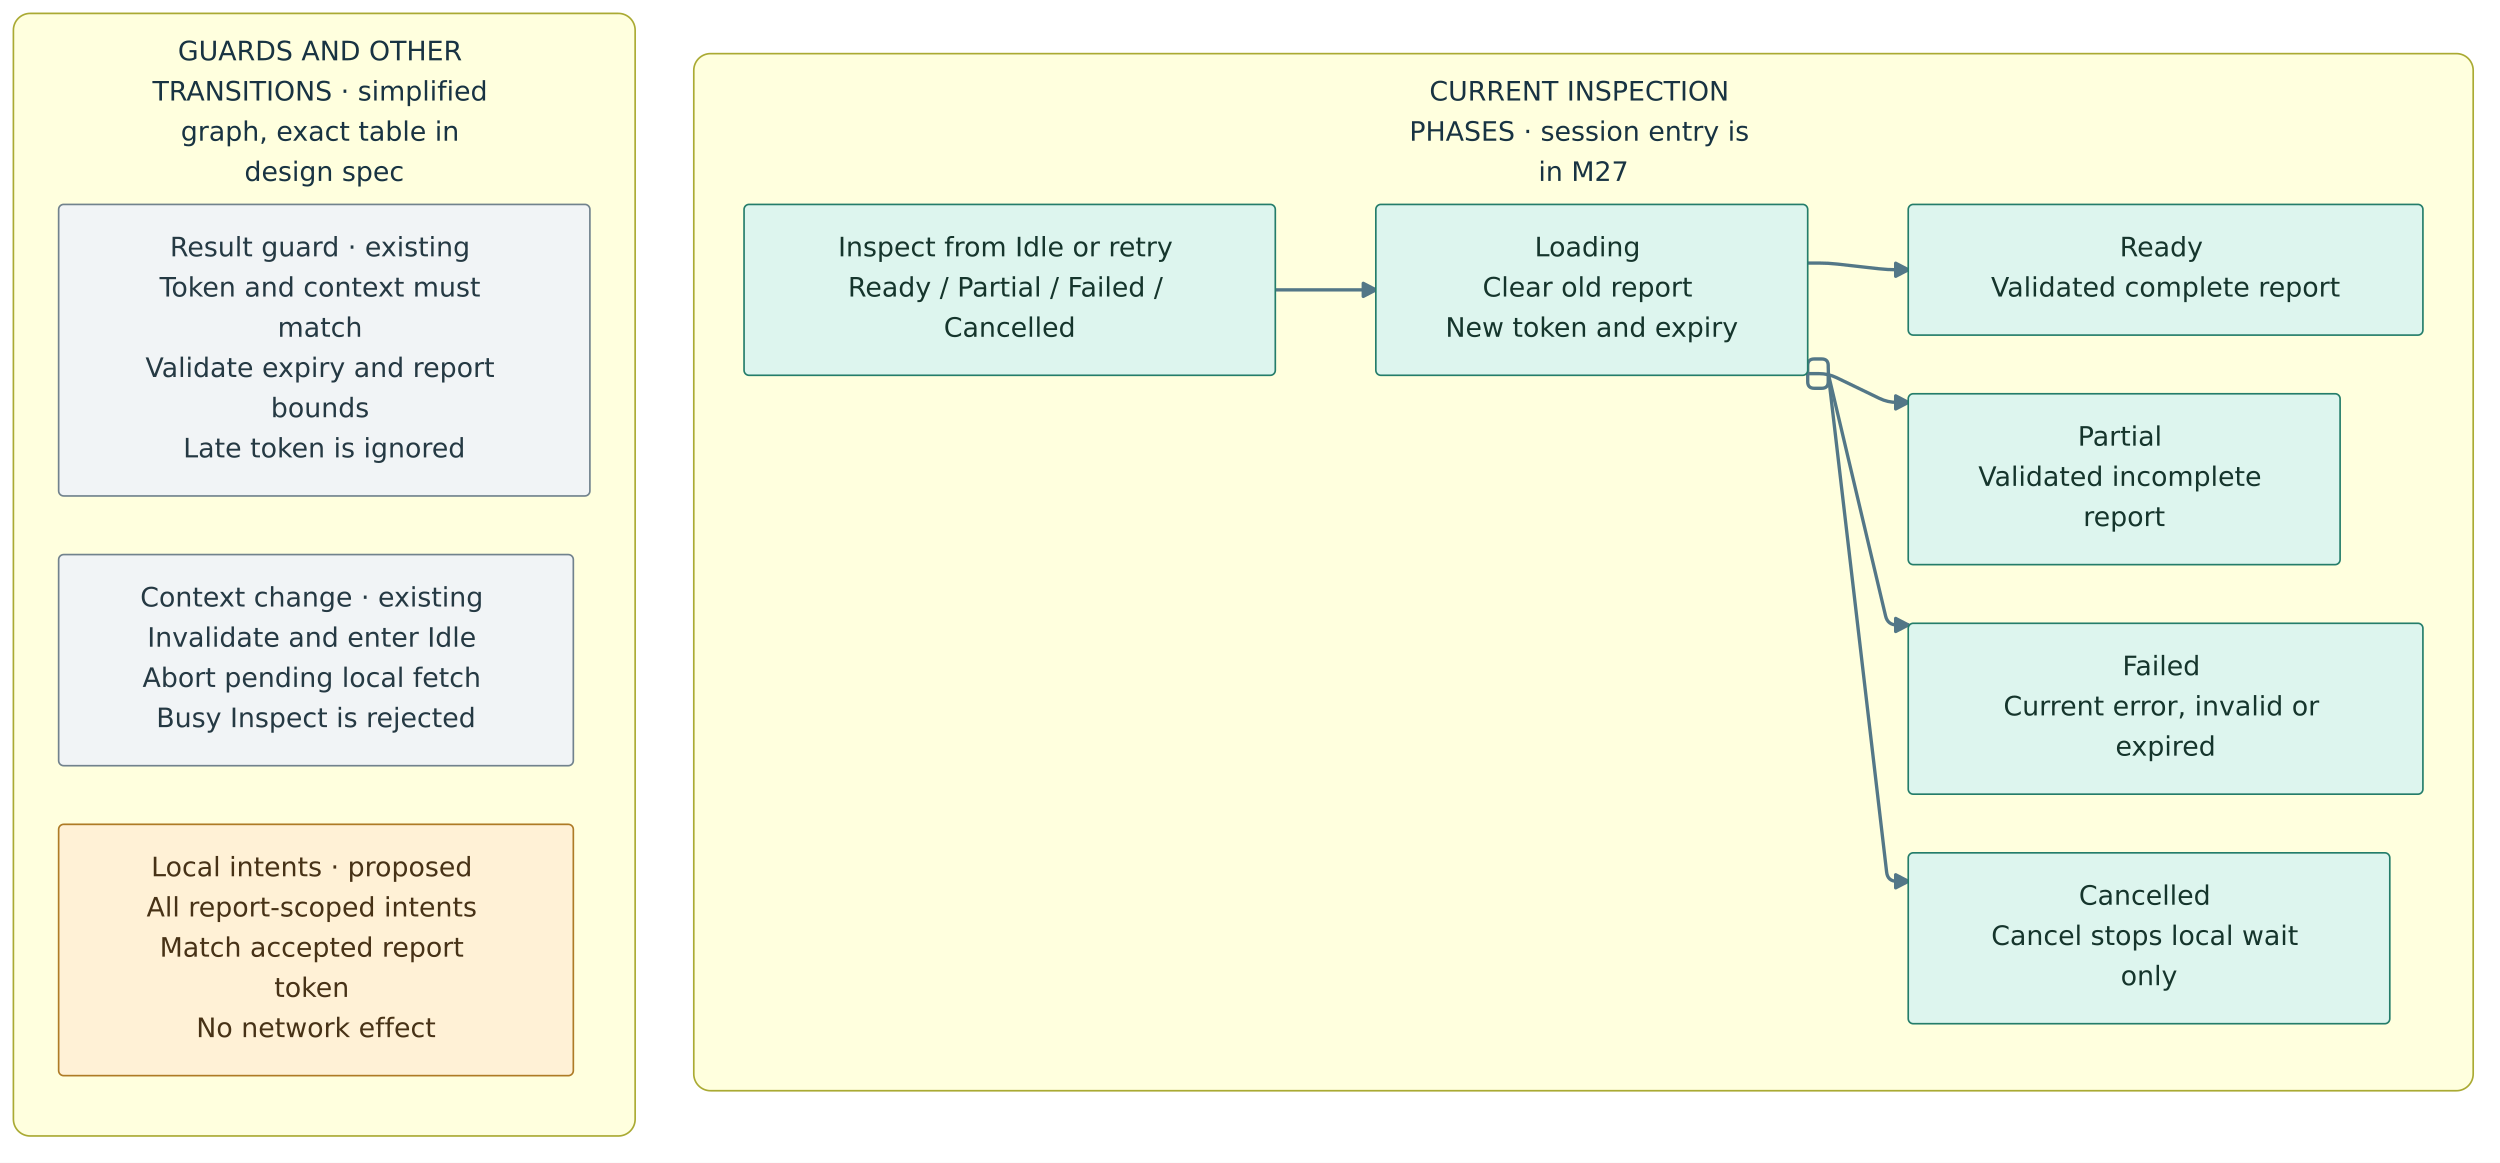
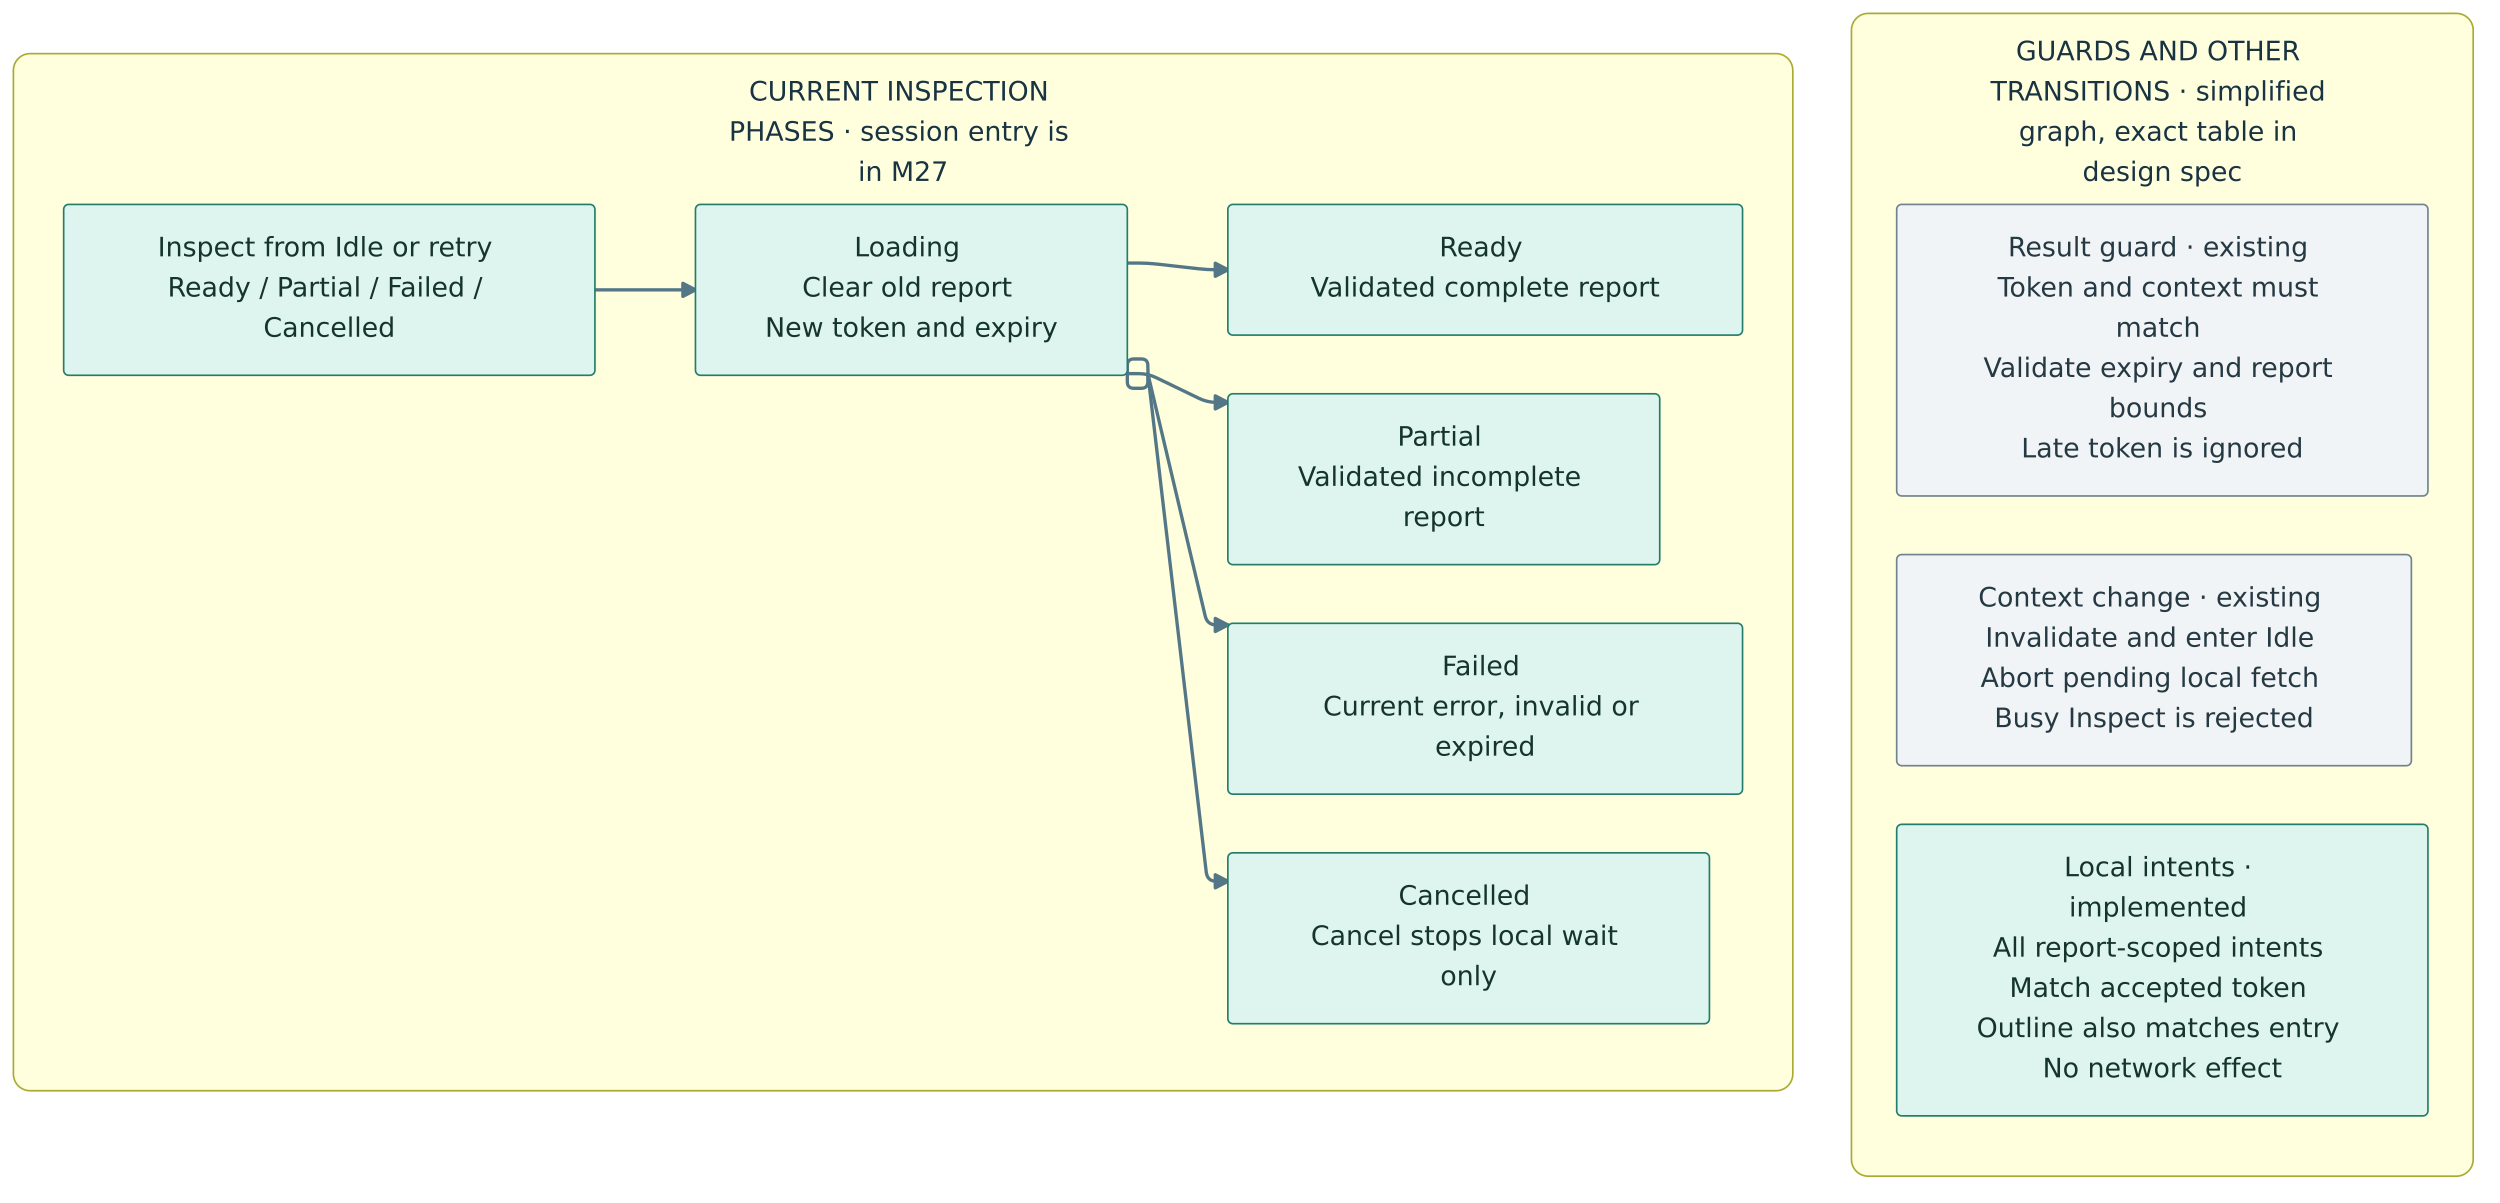
- <svg xmlns="http://www.w3.org/2000/svg" width="1492.114" height="694" viewBox="0 0 1492.114 694">
-   <rect x="0" y="0" width="1492.114" height="694" fill="#ffffff" />
+ <svg xmlns="http://www.w3.org/2000/svg" width="1492.114" height="718" viewBox="0 0 1492.114 718">
+   <rect x="0" y="0" width="1492.114" height="718" fill="#ffffff" />
  <defs>
    <marker id="arrow-0" viewBox="0 0 10 10" refX="5" refY="5" markerUnits="userSpaceOnUse" markerWidth="8" markerHeight="8" orient="auto">
      <path d="M 0 0 L 10 5 L 0 10 z" fill="#537787" stroke="#537787" stroke-width="1" stroke-dasharray="1,0" />
    </marker>
    <marker id="arrow-start-0" viewBox="0 0 10 10" refX="4.5" refY="5" markerUnits="userSpaceOnUse" markerWidth="8" markerHeight="8" orient="auto">
      <path d="M 0 5 L 10 10 L 10 0 z" fill="#537787" stroke="#537787" stroke-width="1" stroke-dasharray="1,0" />
    </marker>
  </defs>
-   <rect x="414.08" y="32.00" width="1062.03" height="619.00" rx="10" ry="10" fill="#FFFFDE" stroke="#AAAA33" stroke-width="1" />
-   <text x="945.10" y="60.00" text-anchor="middle" font-family="DejaVu Sans" font-size="16" fill="#183342">
-     <tspan x="945.10" dy="0.00">CURRENT INSPECTION</tspan>
-     <tspan x="945.10" dy="24.00">PHASES · session entry is</tspan>
-     <tspan x="945.10" dy="24.00">in M27</tspan>
+   <rect x="8.00" y="32.00" width="1062.03" height="619.00" rx="10" ry="10" fill="#FFFFDE" stroke="#AAAA33" stroke-width="1" />
+   <text x="539.02" y="60.00" text-anchor="middle" font-family="DejaVu Sans" font-size="16" fill="#183342">
+     <tspan x="539.02" dy="0.00">CURRENT INSPECTION</tspan>
+     <tspan x="539.02" dy="24.00">PHASES · session entry is</tspan>
+     <tspan x="539.02" dy="24.00">in M27</tspan>
  </text>
-   <rect x="8.00" y="8.00" width="371.08" height="670.00" rx="10" ry="10" fill="#FFFFDE" stroke="#AAAA33" stroke-width="1" />
-   <text x="193.54" y="36.00" text-anchor="middle" font-family="DejaVu Sans" font-size="16" fill="#183342">
-     <tspan x="193.54" dy="0.00">GUARDS AND OTHER</tspan>
-     <tspan x="193.54" dy="24.00">TRANSITIONS · simplified</tspan>
-     <tspan x="193.54" dy="24.00">graph, exact table in</tspan>
-     <tspan x="193.54" dy="24.00">design spec</tspan>
+   <rect x="1105.03" y="8.00" width="371.08" height="694.00" rx="10" ry="10" fill="#FFFFDE" stroke="#AAAA33" stroke-width="1" />
+   <text x="1290.57" y="36.00" text-anchor="middle" font-family="DejaVu Sans" font-size="16" fill="#183342">
+     <tspan x="1290.57" dy="0.00">GUARDS AND OTHER</tspan>
+     <tspan x="1290.57" dy="24.00">TRANSITIONS · simplified</tspan>
+     <tspan x="1290.57" dy="24.00">graph, exact table in</tspan>
+     <tspan x="1290.57" dy="24.00">design spec</tspan>
  </text>
-   <path id="edge-0" class="edgePath" data-edge-id="edge-0" d="M 761.164,173.000 L 821.164,173.000" fill="none" stroke="#537787" stroke-width="2" stroke-linecap="round" stroke-linejoin="round" />
-   <g transform="translate(821.16 173.00) rotate(0.00)">
+   <path id="edge-0" class="edgePath" data-edge-id="edge-0" d="M 355.082,173.000 L 415.082,173.000" fill="none" stroke="#537787" stroke-width="2" stroke-linecap="round" stroke-linejoin="round" />
+   <g transform="translate(415.08 173.00) rotate(0.00)">
    <polygon points="0,0 -7.50,3.90 -7.50,-3.90" fill="#537787" stroke="#537787" stroke-width="2" stroke-linejoin="round" stroke-linecap="round" />
  </g>
-   <path id="edge-1" class="edgePath" data-edge-id="edge-1" d="M 1078.919,157.000 L 1085.657,157.000 Q 1091.169,157.000 1096.647,157.617 L 1121.192,160.383 Q 1126.669,161.000 1132.182,161.000 L 1138.919,161.000" fill="none" stroke="#537787" stroke-width="2" stroke-linecap="round" stroke-linejoin="round" />
-   <g transform="translate(1138.92 161.00) rotate(0.00)">
+   <path id="edge-1" class="edgePath" data-edge-id="edge-1" d="M 672.837,157.000 L 679.575,157.000 Q 685.087,157.000 690.565,157.617 L 715.110,160.383 Q 720.587,161.000 726.100,161.000 L 732.837,161.000" fill="none" stroke="#537787" stroke-width="2" stroke-linecap="round" stroke-linejoin="round" />
+   <g transform="translate(732.84 161.00) rotate(0.00)">
    <polygon points="0,0 -7.50,3.90 -7.50,-3.90" fill="#537787" stroke="#537787" stroke-width="2" stroke-linejoin="round" stroke-linecap="round" />
  </g>
-   <path id="edge-2" class="edgePath" data-edge-id="edge-2" d="M 1078.919,223.000 L 1085.657,223.000 Q 1091.169,223.000 1096.132,225.400 L 1121.707,237.769 Q 1126.669,240.169 1132.182,240.169 L 1138.919,240.169" fill="none" stroke="#537787" stroke-width="2" stroke-linecap="round" stroke-linejoin="round" />
-   <g transform="translate(1138.92 240.17) rotate(0.00)">
+   <path id="edge-2" class="edgePath" data-edge-id="edge-2" d="M 672.837,223.000 L 679.575,223.000 Q 685.087,223.000 690.050,225.400 L 715.625,237.769 Q 720.587,240.169 726.100,240.169 L 732.837,240.169" fill="none" stroke="#537787" stroke-width="2" stroke-linecap="round" stroke-linejoin="round" />
+   <g transform="translate(732.84 240.17) rotate(0.00)">
    <polygon points="0,0 -7.50,3.90 -7.50,-3.90" fill="#537787" stroke="#537787" stroke-width="2" stroke-linejoin="round" stroke-linecap="round" />
  </g>
-   <path id="edge-3" class="edgePath" data-edge-id="edge-3" d="M 1078.919,223.000 L 1078.919,227.812 Q 1078.919,231.750 1082.857,231.750 L 1087.232,231.750 Q 1091.169,231.750 1091.169,227.812 L 1091.169,223.000 L 1125.400,367.636 Q 1126.669,373.000 1132.182,373.000 L 1138.919,373.000" fill="none" stroke="#537787" stroke-width="2" stroke-linecap="round" stroke-linejoin="round" />
-   <g transform="translate(1138.92 373.00) rotate(0.00)">
+   <path id="edge-3" class="edgePath" data-edge-id="edge-3" d="M 672.837,223.000 L 672.837,227.812 Q 672.837,231.750 676.775,231.750 L 681.150,231.750 Q 685.087,231.750 685.087,227.812 L 685.087,223.000 L 719.318,367.636 Q 720.587,373.000 726.100,373.000 L 732.837,373.000" fill="none" stroke="#537787" stroke-width="2" stroke-linecap="round" stroke-linejoin="round" />
+   <g transform="translate(732.84 373.00) rotate(0.00)">
    <polygon points="0,0 -7.50,3.90 -7.50,-3.90" fill="#537787" stroke="#537787" stroke-width="2" stroke-linejoin="round" stroke-linecap="round" />
  </g>
-   <path id="edge-4" class="edgePath" data-edge-id="edge-4" d="M 1078.919,223.000 L 1078.919,218.188 Q 1078.919,214.250 1082.857,214.250 L 1087.232,214.250 Q 1091.169,214.250 1091.169,218.188 L 1091.169,219.062 Q 1091.169,223.000 1091.628,226.911 L 1126.028,520.525 Q 1126.669,526.000 1132.182,526.000 L 1138.919,526.000" fill="none" stroke="#537787" stroke-width="2" stroke-linecap="round" stroke-linejoin="round" />
-   <g transform="translate(1138.92 526.00) rotate(0.00)">
+   <path id="edge-4" class="edgePath" data-edge-id="edge-4" d="M 672.837,223.000 L 672.837,218.188 Q 672.837,214.250 676.775,214.250 L 681.150,214.250 Q 685.087,214.250 685.087,218.188 L 685.087,219.062 Q 685.087,223.000 685.546,226.911 L 719.946,520.525 Q 720.587,526.000 726.100,526.000 L 732.837,526.000" fill="none" stroke="#537787" stroke-width="2" stroke-linecap="round" stroke-linejoin="round" />
+   <g transform="translate(732.84 526.00) rotate(0.00)">
    <polygon points="0,0 -7.50,3.90 -7.50,-3.90" fill="#537787" stroke="#537787" stroke-width="2" stroke-linejoin="round" stroke-linecap="round" />
  </g>
-   <rect x="1138.92" y="235.00" width="257.76" height="102.00" rx="3" ry="3" fill="#ddf5ee" stroke="#247d6a" stroke-width="1" stroke-linejoin="round" stroke-linecap="round" />
-   <text x="1267.80" y="266.00" text-anchor="middle" font-family="DejaVu Sans" font-size="16" fill="#15352c">
-     <tspan x="1267.80" dy="0.00">Partial</tspan>
-     <tspan x="1267.80" dy="24.00">Validated incomplete</tspan>
-     <tspan x="1267.80" dy="24.00">report</tspan>
+   <rect x="732.84" y="235.00" width="257.76" height="102.00" rx="3" ry="3" fill="#ddf5ee" stroke="#247d6a" stroke-width="1" stroke-linejoin="round" stroke-linecap="round" />
+   <text x="861.72" y="266.00" text-anchor="middle" font-family="DejaVu Sans" font-size="16" fill="#15352c">
+     <tspan x="861.72" dy="0.00">Partial</tspan>
+     <tspan x="861.72" dy="24.00">Validated incomplete</tspan>
+     <tspan x="861.72" dy="24.00">report</tspan>
  </text>
-   <rect x="1138.92" y="509.00" width="287.42" height="102.00" rx="3" ry="3" fill="#ddf5ee" stroke="#247d6a" stroke-width="1" stroke-linejoin="round" stroke-linecap="round" />
-   <text x="1282.63" y="540.00" text-anchor="middle" font-family="DejaVu Sans" font-size="16" fill="#15352c">
-     <tspan x="1282.63" dy="0.00">Cancelled</tspan>
-     <tspan x="1282.63" dy="24.00">Cancel stops local wait</tspan>
-     <tspan x="1282.63" dy="24.00">only</tspan>
+   <rect x="732.84" y="509.00" width="287.42" height="102.00" rx="3" ry="3" fill="#ddf5ee" stroke="#247d6a" stroke-width="1" stroke-linejoin="round" stroke-linecap="round" />
+   <text x="876.55" y="540.00" text-anchor="middle" font-family="DejaVu Sans" font-size="16" fill="#15352c">
+     <tspan x="876.55" dy="0.00">Cancelled</tspan>
+     <tspan x="876.55" dy="24.00">Cancel stops local wait</tspan>
+     <tspan x="876.55" dy="24.00">only</tspan>
  </text>
-   <rect x="1138.92" y="372.00" width="307.19" height="102.00" rx="3" ry="3" fill="#ddf5ee" stroke="#247d6a" stroke-width="1" stroke-linejoin="round" stroke-linecap="round" />
-   <text x="1292.52" y="403.00" text-anchor="middle" font-family="DejaVu Sans" font-size="16" fill="#15352c">
-     <tspan x="1292.52" dy="0.00">Failed</tspan>
-     <tspan x="1292.52" dy="24.00">Current error, invalid or</tspan>
-     <tspan x="1292.52" dy="24.00">expired</tspan>
+   <rect x="732.84" y="372.00" width="307.19" height="102.00" rx="3" ry="3" fill="#ddf5ee" stroke="#247d6a" stroke-width="1" stroke-linejoin="round" stroke-linecap="round" />
+   <text x="886.43" y="403.00" text-anchor="middle" font-family="DejaVu Sans" font-size="16" fill="#15352c">
+     <tspan x="886.43" dy="0.00">Failed</tspan>
+     <tspan x="886.43" dy="24.00">Current error, invalid or</tspan>
+     <tspan x="886.43" dy="24.00">expired</tspan>
  </text>
-   <rect x="35.00" y="122.00" width="317.08" height="174.00" rx="3" ry="3" fill="#f1f4f6" stroke="#71828d" stroke-width="1" stroke-linejoin="round" stroke-linecap="round" />
-   <text x="193.54" y="153.00" text-anchor="middle" font-family="DejaVu Sans" font-size="16" fill="#253943">
-     <tspan x="193.54" dy="0.00">Result guard · existing</tspan>
-     <tspan x="193.54" dy="24.00">Token and context must</tspan>
-     <tspan x="193.54" dy="24.00">match</tspan>
-     <tspan x="193.54" dy="24.00">Validate expiry and report</tspan>
-     <tspan x="193.54" dy="24.00">bounds</tspan>
-     <tspan x="193.54" dy="24.00">Late token is ignored</tspan>
+   <rect x="1132.03" y="122.00" width="317.08" height="174.00" rx="3" ry="3" fill="#f1f4f6" stroke="#71828d" stroke-width="1" stroke-linejoin="round" stroke-linecap="round" />
+   <text x="1290.57" y="153.00" text-anchor="middle" font-family="DejaVu Sans" font-size="16" fill="#253943">
+     <tspan x="1290.57" dy="0.00">Result guard · existing</tspan>
+     <tspan x="1290.57" dy="24.00">Token and context must</tspan>
+     <tspan x="1290.57" dy="24.00">match</tspan>
+     <tspan x="1290.57" dy="24.00">Validate expiry and report</tspan>
+     <tspan x="1290.57" dy="24.00">bounds</tspan>
+     <tspan x="1290.57" dy="24.00">Late token is ignored</tspan>
  </text>
-   <rect x="444.08" y="122.00" width="317.08" height="102.00" rx="3" ry="3" fill="#ddf5ee" stroke="#247d6a" stroke-width="1" stroke-linejoin="round" stroke-linecap="round" />
-   <text x="602.62" y="153.00" text-anchor="middle" font-family="DejaVu Sans" font-size="16" fill="#15352c">
-     <tspan x="602.62" dy="0.00">Inspect from Idle or retry</tspan>
-     <tspan x="602.62" dy="24.00">Ready / Partial / Failed /</tspan>
-     <tspan x="602.62" dy="24.00">Cancelled</tspan>
+   <rect x="38.00" y="122.00" width="317.08" height="102.00" rx="3" ry="3" fill="#ddf5ee" stroke="#247d6a" stroke-width="1" stroke-linejoin="round" stroke-linecap="round" />
+   <text x="196.54" y="153.00" text-anchor="middle" font-family="DejaVu Sans" font-size="16" fill="#15352c">
+     <tspan x="196.54" dy="0.00">Inspect from Idle or retry</tspan>
+     <tspan x="196.54" dy="24.00">Ready / Partial / Failed /</tspan>
+     <tspan x="196.54" dy="24.00">Cancelled</tspan>
  </text>
-   <rect x="821.16" y="122.00" width="257.76" height="102.00" rx="3" ry="3" fill="#ddf5ee" stroke="#247d6a" stroke-width="1" stroke-linejoin="round" stroke-linecap="round" />
-   <text x="950.04" y="153.00" text-anchor="middle" font-family="DejaVu Sans" font-size="16" fill="#15352c">
-     <tspan x="950.04" dy="0.00">Loading</tspan>
-     <tspan x="950.04" dy="24.00">Clear old report</tspan>
-     <tspan x="950.04" dy="24.00">New token and expiry</tspan>
+   <rect x="415.08" y="122.00" width="257.76" height="102.00" rx="3" ry="3" fill="#ddf5ee" stroke="#247d6a" stroke-width="1" stroke-linejoin="round" stroke-linecap="round" />
+   <text x="543.96" y="153.00" text-anchor="middle" font-family="DejaVu Sans" font-size="16" fill="#15352c">
+     <tspan x="543.96" dy="0.00">Loading</tspan>
+     <tspan x="543.96" dy="24.00">Clear old report</tspan>
+     <tspan x="543.96" dy="24.00">New token and expiry</tspan>
  </text>
-   <rect x="35.00" y="331.00" width="307.19" height="126.00" rx="3" ry="3" fill="#f1f4f6" stroke="#71828d" stroke-width="1" stroke-linejoin="round" stroke-linecap="round" />
-   <text x="188.60" y="362.00" text-anchor="middle" font-family="DejaVu Sans" font-size="16" fill="#253943">
-     <tspan x="188.60" dy="0.00">Context change · existing</tspan>
-     <tspan x="188.60" dy="24.00">Invalidate and enter Idle</tspan>
-     <tspan x="188.60" dy="24.00">Abort pending local fetch</tspan>
-     <tspan x="188.60" dy="24.00">Busy Inspect is rejected</tspan>
+   <rect x="1132.03" y="331.00" width="307.19" height="126.00" rx="3" ry="3" fill="#f1f4f6" stroke="#71828d" stroke-width="1" stroke-linejoin="round" stroke-linecap="round" />
+   <text x="1285.63" y="362.00" text-anchor="middle" font-family="DejaVu Sans" font-size="16" fill="#253943">
+     <tspan x="1285.63" dy="0.00">Context change · existing</tspan>
+     <tspan x="1285.63" dy="24.00">Invalidate and enter Idle</tspan>
+     <tspan x="1285.63" dy="24.00">Abort pending local fetch</tspan>
+     <tspan x="1285.63" dy="24.00">Busy Inspect is rejected</tspan>
  </text>
-   <rect x="1138.92" y="122.00" width="307.19" height="78.00" rx="3" ry="3" fill="#ddf5ee" stroke="#247d6a" stroke-width="1" stroke-linejoin="round" stroke-linecap="round" />
-   <text x="1292.52" y="153.00" text-anchor="middle" font-family="DejaVu Sans" font-size="16" fill="#15352c">
-     <tspan x="1292.52" dy="0.00">Ready</tspan>
-     <tspan x="1292.52" dy="24.00">Validated complete report</tspan>
+   <rect x="732.84" y="122.00" width="307.19" height="78.00" rx="3" ry="3" fill="#ddf5ee" stroke="#247d6a" stroke-width="1" stroke-linejoin="round" stroke-linecap="round" />
+   <text x="886.43" y="153.00" text-anchor="middle" font-family="DejaVu Sans" font-size="16" fill="#15352c">
+     <tspan x="886.43" dy="0.00">Ready</tspan>
+     <tspan x="886.43" dy="24.00">Validated complete report</tspan>
  </text>
-   <rect x="35.00" y="492.00" width="307.19" height="150.00" rx="3" ry="3" fill="#fff1d6" stroke="#ae7b26" stroke-width="1" stroke-linejoin="round" stroke-linecap="round" />
-   <text x="188.60" y="523.00" text-anchor="middle" font-family="DejaVu Sans" font-size="16" fill="#473216">
-     <tspan x="188.60" dy="0.00">Local intents · proposed</tspan>
-     <tspan x="188.60" dy="24.00">All report-scoped intents</tspan>
-     <tspan x="188.60" dy="24.00">Match accepted report</tspan>
-     <tspan x="188.60" dy="24.00">token</tspan>
-     <tspan x="188.60" dy="24.00">No network effect</tspan>
+   <rect x="1132.03" y="492.00" width="317.08" height="174.00" rx="3" ry="3" fill="#ddf5ee" stroke="#247d6a" stroke-width="1" stroke-linejoin="round" stroke-linecap="round" />
+   <text x="1290.57" y="523.00" text-anchor="middle" font-family="DejaVu Sans" font-size="16" fill="#15352c">
+     <tspan x="1290.57" dy="0.00">Local intents ·</tspan>
+     <tspan x="1290.57" dy="24.00">implemented</tspan>
+     <tspan x="1290.57" dy="24.00">All report-scoped intents</tspan>
+     <tspan x="1290.57" dy="24.00">Match accepted token</tspan>
+     <tspan x="1290.57" dy="24.00">Outline also matches entry</tspan>
+     <tspan x="1290.57" dy="24.00">No network effect</tspan>
  </text>
</svg>
